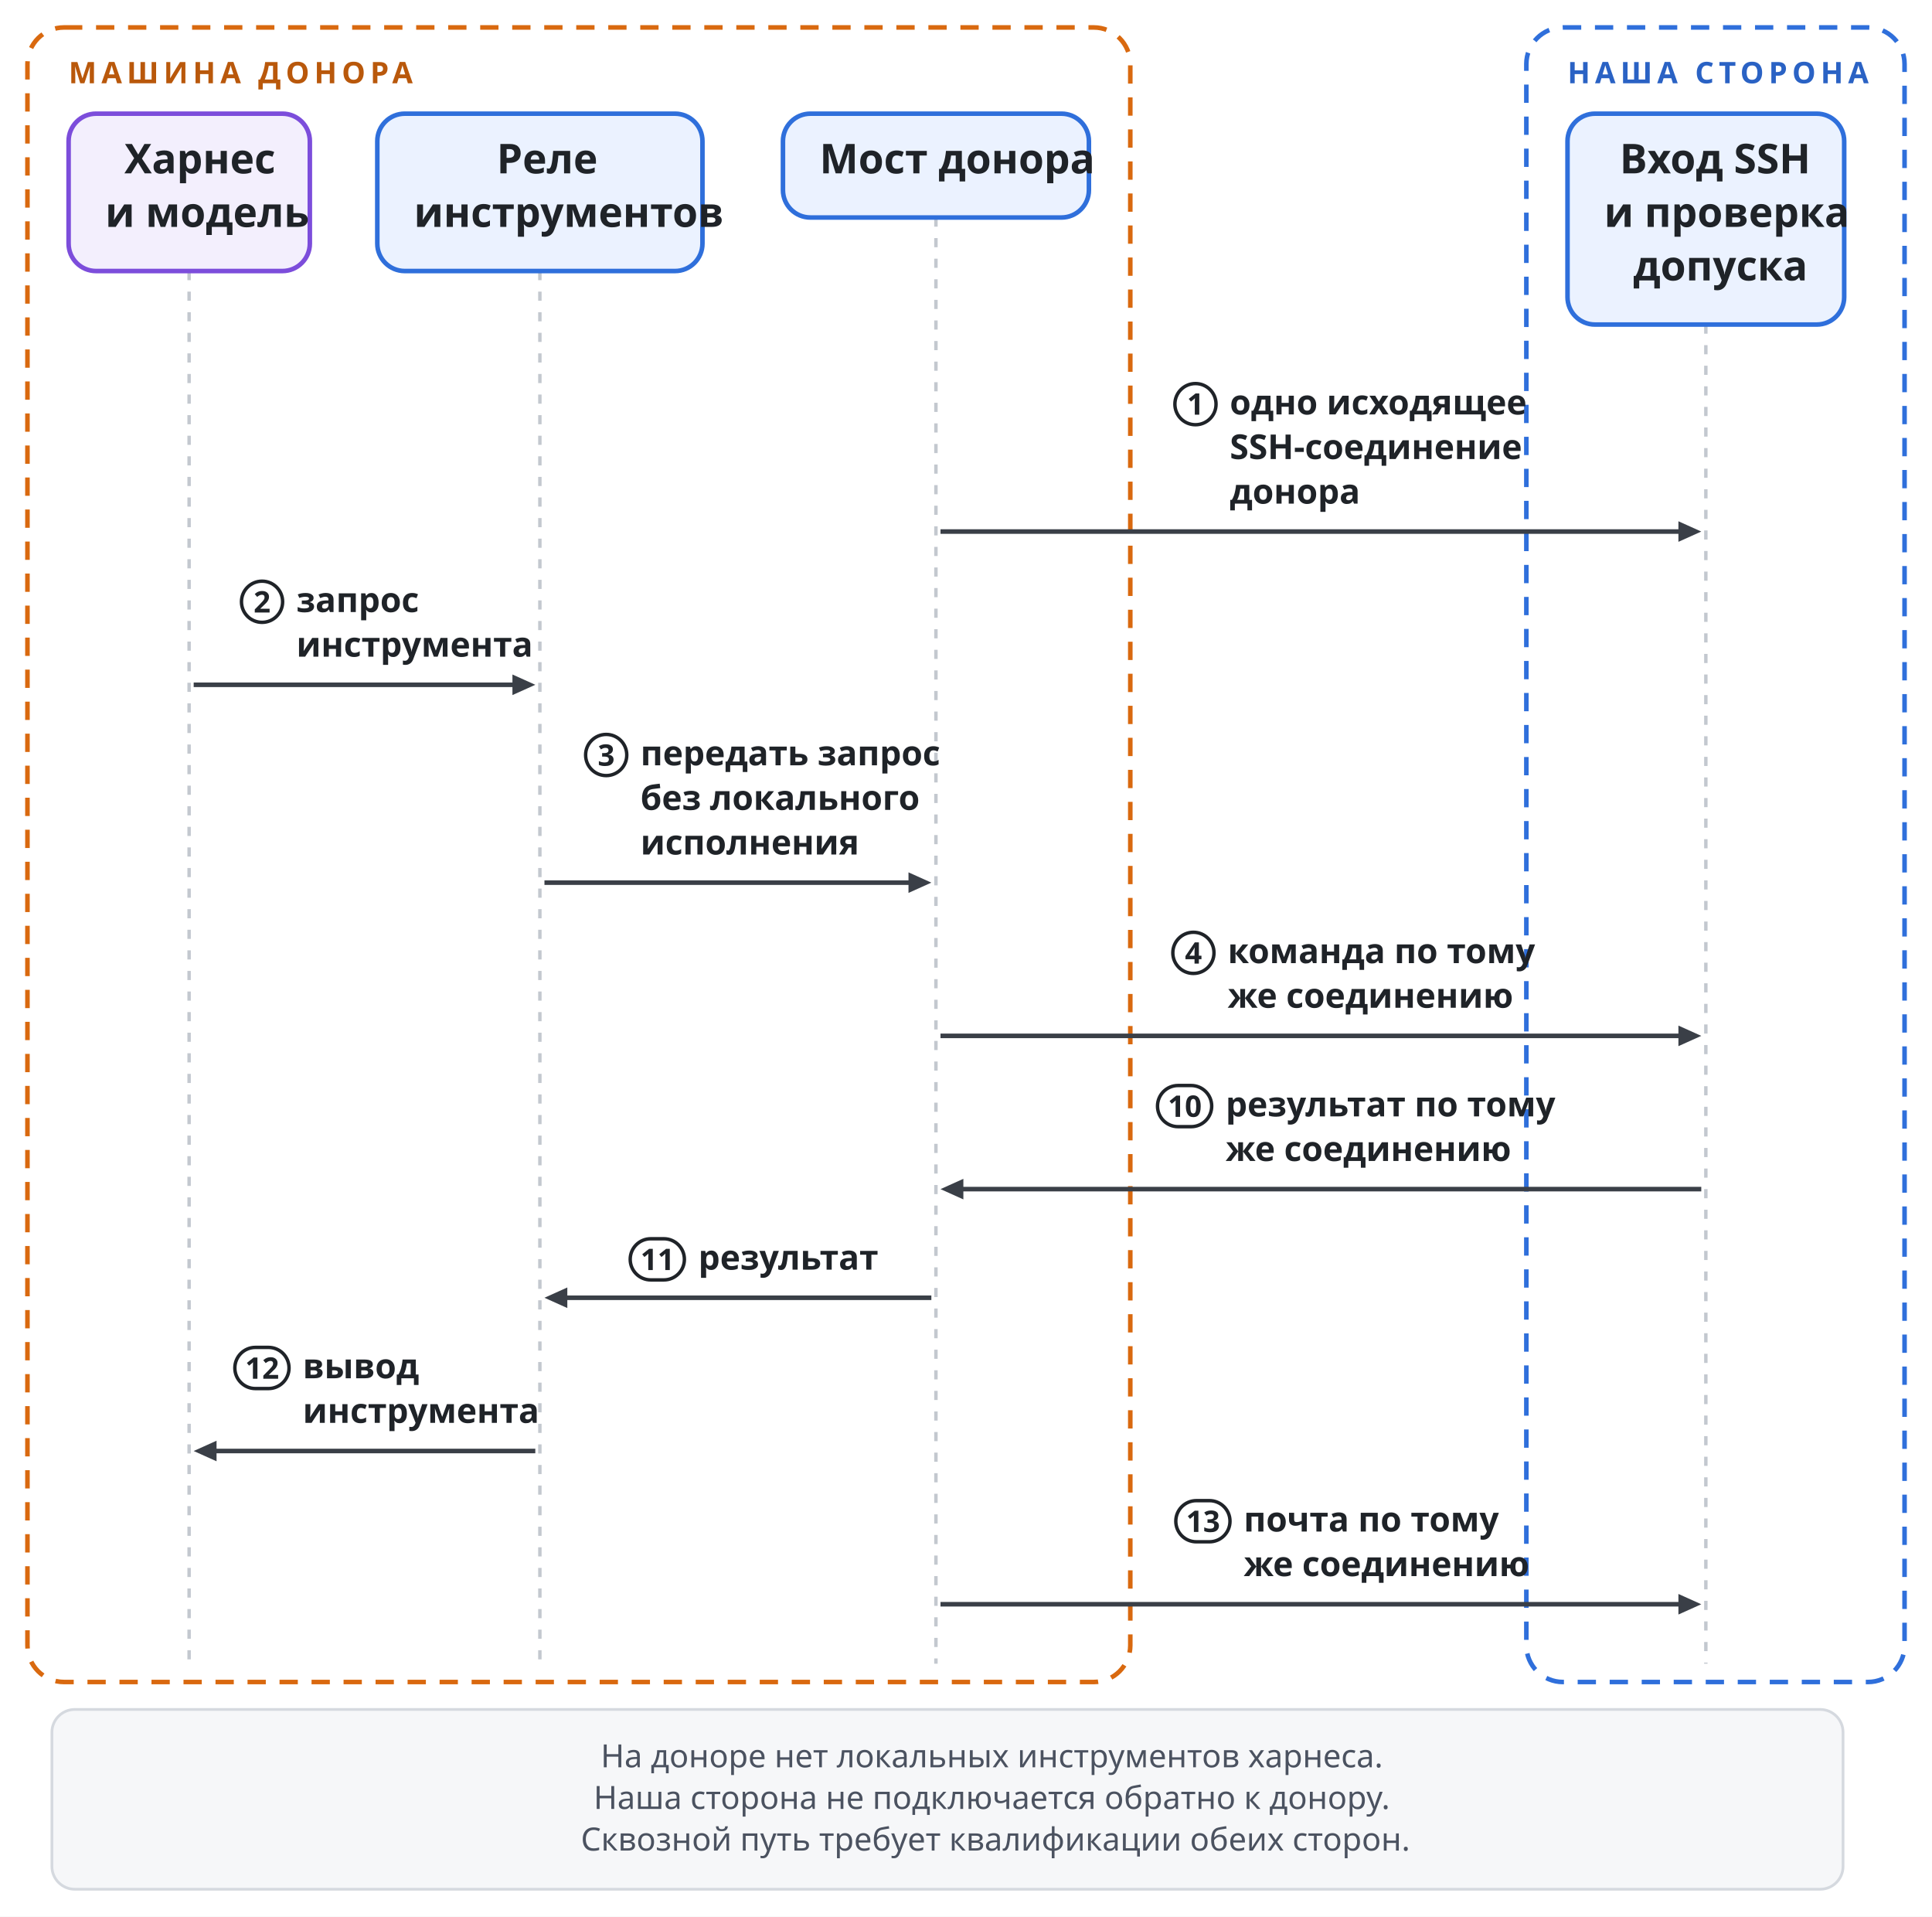
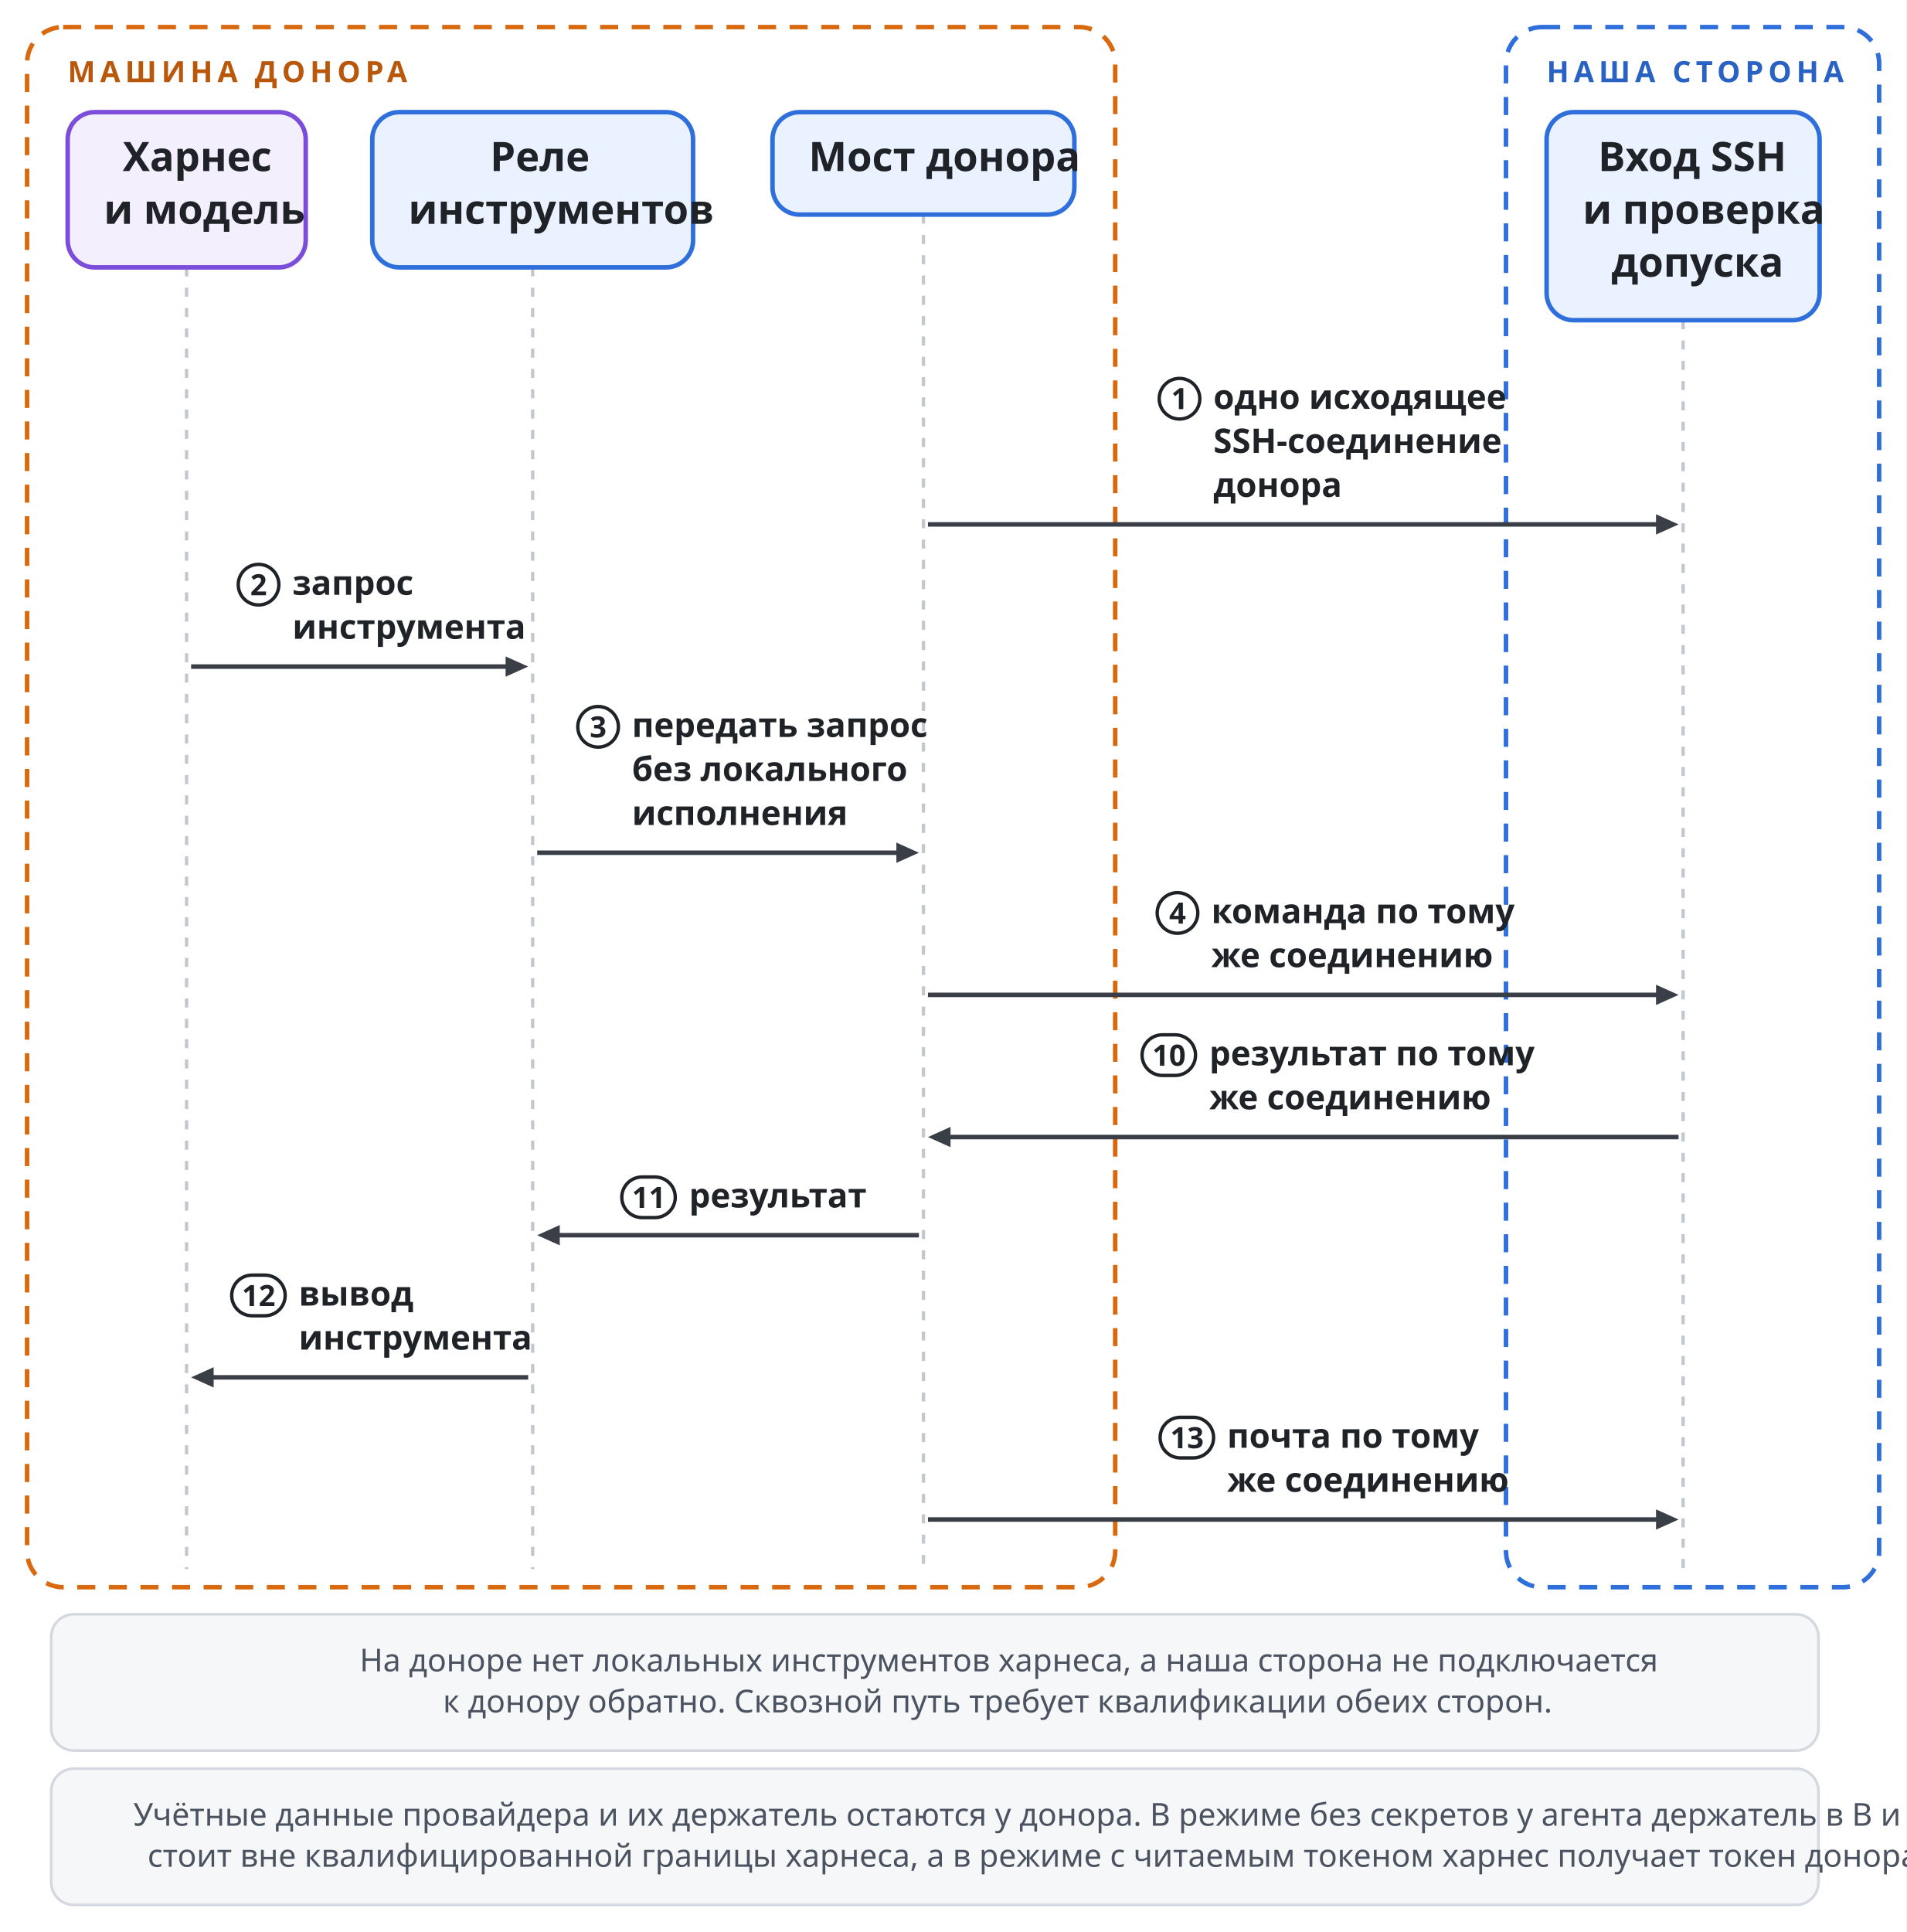
- <svg xmlns="http://www.w3.org/2000/svg" width="844.9" height="838" viewBox="0 0 844.9 838">
-   <rect width="844.9" height="838" fill="#ffffff" />
+ <svg xmlns="http://www.w3.org/2000/svg" width="844.9" height="856.2" viewBox="0 0 844.9 856.2">
+   <rect width="844.9" height="856.2" fill="#ffffff" />
  <g transform="translate(12 12)">
    <g transform="translate(70.7 0)">
-       <rect x="-70.7" y="0" width="482.3" height="723.4" rx="16" fill="none" stroke="#d9690f" stroke-width="2" stroke-dasharray="8 6" class="group" data-id="donor" />
-       <rect x="584.8" y="0" width="165.4" height="723.4" rx="16" fill="none" stroke="#2f6fdb" stroke-width="2" stroke-dasharray="8 6" class="group" data-id="ours" />
+       <rect x="-70.7" y="0" width="482.3" height="691.4" rx="16" fill="none" stroke="#d9690f" stroke-width="2" stroke-dasharray="8 6" class="group" data-id="donor" />
+       <rect x="584.8" y="0" width="165.4" height="691.4" rx="16" fill="none" stroke="#2f6fdb" stroke-width="2" stroke-dasharray="8 6" class="group" data-id="ours" />
      <rect x="-58.7" y="10" width="144.9" height="18.9" fill="#ffffff" class="plate" />
      <text x="-52.7" y="24.4" font-size="13" fill="#b9580b" letter-spacing="2.1">
        <tspan font-family="PT Sans, sans-serif" font-weight="bold">МАШИНА ДОНОРА</tspan>
      </text>
      <rect x="596.8" y="10" width="129.4" height="18.9" fill="#ffffff" class="plate" />
      <text x="602.8" y="24.4" font-size="13" fill="#2a62c4" letter-spacing="2.1">
        <tspan font-family="PT Sans, sans-serif" font-weight="bold">НАША СТОРОНА</tspan>
      </text>
-       <line x1="0" y1="106.5" x2="0" y2="715.4" stroke="#c3c8cf" stroke-width="1.5" stroke-dasharray="4 5" />
-       <line x1="153.4" y1="106.5" x2="153.4" y2="715.4" stroke="#c3c8cf" stroke-width="1.5" stroke-dasharray="4 5" />
-       <line x1="326.6" y1="83.1" x2="326.6" y2="715.4" stroke="#c3c8cf" stroke-width="1.5" stroke-dasharray="4 5" />
-       <line x1="663.3" y1="129.9" x2="663.3" y2="715.4" stroke="#c3c8cf" stroke-width="1.5" stroke-dasharray="4 5" />
+       <line x1="0" y1="106.5" x2="0" y2="683.4" stroke="#c3c8cf" stroke-width="1.5" stroke-dasharray="4 5" />
+       <line x1="153.4" y1="106.5" x2="153.4" y2="683.4" stroke="#c3c8cf" stroke-width="1.5" stroke-dasharray="4 5" />
+       <line x1="326.6" y1="83.1" x2="326.6" y2="683.4" stroke="#c3c8cf" stroke-width="1.5" stroke-dasharray="4 5" />
+       <line x1="663.3" y1="129.9" x2="663.3" y2="683.4" stroke="#c3c8cf" stroke-width="1.5" stroke-dasharray="4 5" />
      <rect x="-52.7" y="37.7" width="105.5" height="68.8" rx="12" fill="#f3effd" stroke="#7c4ddb" stroke-width="2" class="box" data-id="harness" />
      <text x="-28.3" y="63.8" font-size="18" fill="#1f2328">
        <tspan font-family="PT Sans, sans-serif" font-weight="bold">Харнес</tspan>
      </text>
      <text x="-36.7" y="87.2" font-size="18" fill="#1f2328">
        <tspan font-family="PT Sans, sans-serif" font-weight="bold">и модель</tspan>
      </text>
      <rect x="82.3" y="37.7" width="142.2" height="68.8" rx="12" fill="#ebf2ff" stroke="#2f6fdb" stroke-width="2" class="box" data-id="relay" />
      <text x="134.5" y="63.8" font-size="18" fill="#1f2328">
        <tspan font-family="PT Sans, sans-serif" font-weight="bold">Реле</tspan>
      </text>
      <text x="98.3" y="87.2" font-size="18" fill="#1f2328">
        <tspan font-family="PT Sans, sans-serif" font-weight="bold">инструментов</tspan>
      </text>
      <rect x="259.7" y="37.7" width="133.8" height="45.4" rx="12" fill="#ebf2ff" stroke="#2f6fdb" stroke-width="2" class="box" data-id="bridge" />
      <text x="275.7" y="63.8" font-size="18" fill="#1f2328">
        <tspan font-family="PT Sans, sans-serif" font-weight="bold">Мост донора</tspan>
      </text>
      <rect x="602.8" y="37.7" width="121" height="92.2" rx="12" fill="#ebf2ff" stroke="#2f6fdb" stroke-width="2" class="box" data-id="ssh" />
      <text x="625.6" y="63.8" font-size="18" fill="#1f2328">
        <tspan font-family="PT Sans, sans-serif" font-weight="bold">Вход SSH</tspan>
      </text>
      <text x="618.8" y="87.2" font-size="18" fill="#1f2328">
        <tspan font-family="PT Sans, sans-serif" font-weight="bold">и проверка</tspan>
      </text>
      <text x="631.5" y="110.6" font-size="18" fill="#1f2328">
        <tspan font-family="PT Sans, sans-serif" font-weight="bold">допуска</tspan>
      </text>
      <path d="M 328.6 220.4 L 655.3 220.4" fill="none" stroke="#3a3f47" stroke-width="2" class="edge" data-from="bridge" data-to="ssh" data-edge="m0" />
      <polygon points="661.3,220.4 651.3,215.9 651.3,224.9" fill="#3a3f47" />
      <rect x="427.1" y="153.9" width="142.1" height="60.5" fill="#ffffff" class="plate" />
      <g class="label" data-edge="m0">
        <circle cx="440.1" cy="164.7" r="9" fill="#ffffff" stroke="#1f2328" stroke-width="1.5" class="step" />
        <text x="436.4" y="169.3" font-size="13" fill="#1f2328">
          <tspan font-family="PT Sans, sans-serif" font-weight="bold">1</tspan>
        </text>
        <text x="455.1" y="169.2" font-size="15" fill="#1f2328">
          <tspan font-family="PT Sans, sans-serif" font-weight="bold">одно исходящее</tspan>
        </text>
        <text x="455.1" y="188.7" font-size="15" fill="#1f2328">
          <tspan font-family="PT Sans, sans-serif" font-weight="bold">SSH-соединение</tspan>
        </text>
        <text x="455.1" y="208.2" font-size="15" fill="#1f2328">
          <tspan font-family="PT Sans, sans-serif" font-weight="bold">донора</tspan>
        </text>
      </g>
-       <path d="M 2 287.4 L 145.4 287.4" fill="none" stroke="#3a3f47" stroke-width="2" class="edge" data-from="harness" data-to="relay" data-edge="m1" />
-       <polygon points="151.4,287.4 141.4,282.9 141.4,291.9" fill="#3a3f47" />
-       <rect x="18.9" y="240.4" width="115.6" height="41" fill="#ffffff" class="plate" />
+       <path d="M 2 283.4 L 145.4 283.4" fill="none" stroke="#3a3f47" stroke-width="2" class="edge" data-from="harness" data-to="relay" data-edge="m1" />
+       <polygon points="151.4,283.4 141.4,278.9 141.4,287.9" fill="#3a3f47" />
+       <rect x="18.9" y="236.4" width="115.6" height="41" fill="#ffffff" class="plate" />
      <g class="label" data-edge="m1">
-         <circle cx="31.9" cy="251.1" r="9" fill="#ffffff" stroke="#1f2328" stroke-width="1.5" class="step" />
-         <text x="28.2" y="255.8" font-size="13" fill="#1f2328">
+         <circle cx="31.9" cy="247.1" r="9" fill="#ffffff" stroke="#1f2328" stroke-width="1.5" class="step" />
+         <text x="28.2" y="251.8" font-size="13" fill="#1f2328">
          <tspan font-family="PT Sans, sans-serif" font-weight="bold">2</tspan>
        </text>
-         <text x="46.9" y="255.6" font-size="15" fill="#1f2328">
+         <text x="46.9" y="251.6" font-size="15" fill="#1f2328">
          <tspan font-family="PT Sans, sans-serif" font-weight="bold">запрос</tspan>
        </text>
-         <text x="46.9" y="275.1" font-size="15" fill="#1f2328">
+         <text x="46.9" y="271.1" font-size="15" fill="#1f2328">
          <tspan font-family="PT Sans, sans-serif" font-weight="bold">инструмента</tspan>
        </text>
      </g>
-       <path d="M 155.4 373.9 L 318.6 373.9" fill="none" stroke="#3a3f47" stroke-width="2" class="edge" data-from="relay" data-to="bridge" data-edge="m2" />
-       <polygon points="324.6,373.9 314.6,369.4 314.6,378.4" fill="#3a3f47" />
-       <rect x="169.4" y="307.4" width="141.2" height="60.5" fill="#ffffff" class="plate" />
+       <path d="M 155.4 365.9 L 318.6 365.9" fill="none" stroke="#3a3f47" stroke-width="2" class="edge" data-from="relay" data-to="bridge" data-edge="m2" />
+       <polygon points="324.6,365.9 314.6,361.4 314.6,370.4" fill="#3a3f47" />
+       <rect x="169.4" y="299.4" width="141.2" height="60.5" fill="#ffffff" class="plate" />
      <g class="label" data-edge="m2">
-         <circle cx="182.4" cy="318.1" r="9" fill="#ffffff" stroke="#1f2328" stroke-width="1.5" class="step" />
-         <text x="178.7" y="322.8" font-size="13" fill="#1f2328">
+         <circle cx="182.4" cy="310.1" r="9" fill="#ffffff" stroke="#1f2328" stroke-width="1.5" class="step" />
+         <text x="178.7" y="314.8" font-size="13" fill="#1f2328">
          <tspan font-family="PT Sans, sans-serif" font-weight="bold">3</tspan>
        </text>
-         <text x="197.4" y="322.6" font-size="15" fill="#1f2328">
+         <text x="197.4" y="314.6" font-size="15" fill="#1f2328">
          <tspan font-family="PT Sans, sans-serif" font-weight="bold">передать запрос</tspan>
        </text>
-         <text x="197.4" y="342.1" font-size="15" fill="#1f2328">
+         <text x="197.4" y="334.1" font-size="15" fill="#1f2328">
          <tspan font-family="PT Sans, sans-serif" font-weight="bold">без локального</tspan>
        </text>
-         <text x="197.4" y="361.6" font-size="15" fill="#1f2328">
+         <text x="197.4" y="353.6" font-size="15" fill="#1f2328">
          <tspan font-family="PT Sans, sans-serif" font-weight="bold">исполнения</tspan>
        </text>
      </g>
-       <path d="M 328.6 440.9 L 655.3 440.9" fill="none" stroke="#3a3f47" stroke-width="2" class="edge" data-from="bridge" data-to="ssh" data-edge="m3" />
-       <polygon points="661.3,440.9 651.3,436.4 651.3,445.4" fill="#3a3f47" />
-       <rect x="426.2" y="393.9" width="143.9" height="41" fill="#ffffff" class="plate" />
+       <path d="M 328.6 428.9 L 655.3 428.9" fill="none" stroke="#3a3f47" stroke-width="2" class="edge" data-from="bridge" data-to="ssh" data-edge="m3" />
+       <polygon points="661.3,428.9 651.3,424.4 651.3,433.4" fill="#3a3f47" />
+       <rect x="426.2" y="381.9" width="143.9" height="41" fill="#ffffff" class="plate" />
      <g class="label" data-edge="m3">
-         <circle cx="439.2" cy="404.6" r="9" fill="#ffffff" stroke="#1f2328" stroke-width="1.5" class="step" />
-         <text x="435.5" y="409.3" font-size="13" fill="#1f2328">
+         <circle cx="439.2" cy="392.6" r="9" fill="#ffffff" stroke="#1f2328" stroke-width="1.5" class="step" />
+         <text x="435.5" y="397.3" font-size="13" fill="#1f2328">
          <tspan font-family="PT Sans, sans-serif" font-weight="bold">4</tspan>
        </text>
-         <text x="454.2" y="409.1" font-size="15" fill="#1f2328">
+         <text x="454.2" y="397.1" font-size="15" fill="#1f2328">
          <tspan font-family="PT Sans, sans-serif" font-weight="bold">команда по тому</tspan>
        </text>
-         <text x="454.2" y="428.6" font-size="15" fill="#1f2328">
+         <text x="454.2" y="416.6" font-size="15" fill="#1f2328">
          <tspan font-family="PT Sans, sans-serif" font-weight="bold">же соединению</tspan>
        </text>
      </g>
-       <path d="M 661.3 507.9 L 334.6 507.9" fill="none" stroke="#3a3f47" stroke-width="2" class="edge" data-from="ssh" data-to="bridge" data-edge="m4" />
-       <polygon points="328.6,507.9 338.6,512.4 338.6,503.4" fill="#3a3f47" />
-       <rect x="419.5" y="460.9" width="157.3" height="41" fill="#ffffff" class="plate" />
+       <path d="M 661.3 491.9 L 334.6 491.9" fill="none" stroke="#3a3f47" stroke-width="2" class="edge" data-from="ssh" data-to="bridge" data-edge="m4" />
+       <polygon points="328.6,491.9 338.6,496.4 338.6,487.4" fill="#3a3f47" />
+       <rect x="419.5" y="444.9" width="157.3" height="41" fill="#ffffff" class="plate" />
      <g class="label" data-edge="m4">
-         <rect x="423.5" y="462.6" width="23.7" height="18" rx="9" fill="#ffffff" stroke="#1f2328" stroke-width="1.5" class="step" />
-         <text x="428" y="476.3" font-size="13" fill="#1f2328">
+         <rect x="423.5" y="446.6" width="23.7" height="18" rx="9" fill="#ffffff" stroke="#1f2328" stroke-width="1.5" class="step" />
+         <text x="428" y="460.3" font-size="13" fill="#1f2328">
          <tspan font-family="PT Sans, sans-serif" font-weight="bold">10</tspan>
        </text>
-         <text x="453.3" y="476.1" font-size="15" fill="#1f2328">
+         <text x="453.3" y="460.1" font-size="15" fill="#1f2328">
          <tspan font-family="PT Sans, sans-serif" font-weight="bold">результат по тому</tspan>
        </text>
-         <text x="453.3" y="495.6" font-size="15" fill="#1f2328">
+         <text x="453.3" y="479.6" font-size="15" fill="#1f2328">
          <tspan font-family="PT Sans, sans-serif" font-weight="bold">же соединению</tspan>
        </text>
      </g>
-       <path d="M 324.6 555.4 L 161.4 555.4" fill="none" stroke="#3a3f47" stroke-width="2" class="edge" data-from="bridge" data-to="relay" data-edge="m5" />
-       <polygon points="155.4,555.4 165.4,559.9 165.4,550.9" fill="#3a3f47" />
-       <rect x="188.9" y="527.9" width="102.2" height="21.5" fill="#ffffff" class="plate" />
+       <path d="M 324.6 535.4 L 161.4 535.4" fill="none" stroke="#3a3f47" stroke-width="2" class="edge" data-from="bridge" data-to="relay" data-edge="m5" />
+       <polygon points="155.4,535.4 165.4,539.9 165.4,530.9" fill="#3a3f47" />
+       <rect x="188.9" y="507.9" width="102.2" height="21.5" fill="#ffffff" class="plate" />
      <g class="label" data-edge="m5">
-         <rect x="192.9" y="529.6" width="23.7" height="18" rx="9" fill="#ffffff" stroke="#1f2328" stroke-width="1.5" class="step" />
-         <text x="197.4" y="543.3" font-size="13" fill="#1f2328">
+         <rect x="192.9" y="509.6" width="23.7" height="18" rx="9" fill="#ffffff" stroke="#1f2328" stroke-width="1.5" class="step" />
+         <text x="197.4" y="523.3" font-size="13" fill="#1f2328">
          <tspan font-family="PT Sans, sans-serif" font-weight="bold">11</tspan>
        </text>
-         <text x="222.7" y="543.1" font-size="15" fill="#1f2328">
+         <text x="222.7" y="523.1" font-size="15" fill="#1f2328">
          <tspan font-family="PT Sans, sans-serif" font-weight="bold">результат</tspan>
        </text>
      </g>
-       <path d="M 151.4 622.4 L 8 622.4" fill="none" stroke="#3a3f47" stroke-width="2" class="edge" data-from="relay" data-to="harness" data-edge="m6" />
-       <polygon points="2,622.4 12,626.9 12,617.9" fill="#3a3f47" />
-       <rect x="16" y="575.4" width="121.4" height="41" fill="#ffffff" class="plate" />
+       <path d="M 151.4 598.4 L 8 598.4" fill="none" stroke="#3a3f47" stroke-width="2" class="edge" data-from="relay" data-to="harness" data-edge="m6" />
+       <polygon points="2,598.4 12,602.9 12,593.9" fill="#3a3f47" />
+       <rect x="16" y="551.4" width="121.4" height="41" fill="#ffffff" class="plate" />
      <g class="label" data-edge="m6">
-         <rect x="20" y="577.1" width="23.7" height="18" rx="9" fill="#ffffff" stroke="#1f2328" stroke-width="1.5" class="step" />
-         <text x="24.5" y="590.8" font-size="13" fill="#1f2328">
+         <rect x="20" y="553.1" width="23.7" height="18" rx="9" fill="#ffffff" stroke="#1f2328" stroke-width="1.5" class="step" />
+         <text x="24.5" y="566.8" font-size="13" fill="#1f2328">
          <tspan font-family="PT Sans, sans-serif" font-weight="bold">12</tspan>
        </text>
-         <text x="49.7" y="590.6" font-size="15" fill="#1f2328">
+         <text x="49.7" y="566.6" font-size="15" fill="#1f2328">
          <tspan font-family="PT Sans, sans-serif" font-weight="bold">вывод</tspan>
        </text>
-         <text x="49.7" y="610.1" font-size="15" fill="#1f2328">
+         <text x="49.7" y="586.1" font-size="15" fill="#1f2328">
          <tspan font-family="PT Sans, sans-serif" font-weight="bold">инструмента</tspan>
        </text>
      </g>
-       <path d="M 328.6 689.4 L 655.3 689.4" fill="none" stroke="#3a3f47" stroke-width="2" class="edge" data-from="bridge" data-to="ssh" data-edge="m7" />
-       <polygon points="661.3,689.4 651.3,684.9 651.3,693.9" fill="#3a3f47" />
-       <rect x="427.5" y="642.4" width="141.3" height="41" fill="#ffffff" class="plate" />
+       <path d="M 328.6 661.4 L 655.3 661.4" fill="none" stroke="#3a3f47" stroke-width="2" class="edge" data-from="bridge" data-to="ssh" data-edge="m7" />
+       <polygon points="661.3,661.4 651.3,656.9 651.3,665.9" fill="#3a3f47" />
+       <rect x="427.5" y="614.4" width="141.3" height="41" fill="#ffffff" class="plate" />
      <g class="label" data-edge="m7">
-         <rect x="431.5" y="644.1" width="23.7" height="18" rx="9" fill="#ffffff" stroke="#1f2328" stroke-width="1.5" class="step" />
-         <text x="436" y="657.8" font-size="13" fill="#1f2328">
+         <rect x="431.5" y="616.1" width="23.7" height="18" rx="9" fill="#ffffff" stroke="#1f2328" stroke-width="1.5" class="step" />
+         <text x="436" y="629.8" font-size="13" fill="#1f2328">
          <tspan font-family="PT Sans, sans-serif" font-weight="bold">13</tspan>
        </text>
-         <text x="461.2" y="657.6" font-size="15" fill="#1f2328">
+         <text x="461.2" y="629.6" font-size="15" fill="#1f2328">
          <tspan font-family="PT Sans, sans-serif" font-weight="bold">почта по тому</tspan>
        </text>
-         <text x="461.2" y="677.1" font-size="15" fill="#1f2328">
+         <text x="461.2" y="649.1" font-size="15" fill="#1f2328">
          <tspan font-family="PT Sans, sans-serif" font-weight="bold">же соединению</tspan>
        </text>
      </g>
-       <rect x="-60" y="735.4" width="783.3" height="78.6" rx="10" fill="#f6f7f9" stroke="#d5d9df" stroke-width="1.2" class="note" />
-       <text x="180" y="760.7" font-size="14" fill="#4b5260">
-         <tspan font-family="PT Sans, sans-serif">На доноре нет локальных инструментов харнеса.</tspan>
+       <rect x="-60" y="703.4" width="783.3" height="60.4" rx="10" fill="#f6f7f9" stroke="#d5d9df" stroke-width="1.2" class="note" />
+       <text x="76.7" y="728.7" font-size="14" fill="#4b5260">
+         <tspan font-family="PT Sans, sans-serif">На доноре нет локальных инструментов харнеса, а наша сторона не подключается</tspan>
      </text>
-       <text x="176.9" y="778.9" font-size="14" fill="#4b5260">
-         <tspan font-family="PT Sans, sans-serif">Наша сторона не подключается обратно к донору.</tspan>
+       <text x="113.6" y="746.9" font-size="14" fill="#4b5260">
+         <tspan font-family="PT Sans, sans-serif">к донору обратно. Сквозной путь требует квалификации обеих сторон.</tspan>
      </text>
-       <text x="171.3" y="797.1" font-size="14" fill="#4b5260">
-         <tspan font-family="PT Sans, sans-serif">Сквозной путь требует квалификации обеих сторон.</tspan>
+       <rect x="-60" y="771.8" width="783.3" height="60.4" rx="10" fill="#f6f7f9" stroke="#d5d9df" stroke-width="1.2" class="note" />
+       <text x="-23.6" y="797.1" font-size="14" fill="#4b5260">
+         <tspan font-family="PT Sans, sans-serif">Учётные данные провайдера и их держатель остаются у донора. В режиме без секретов у агента держатель в B и C</tspan>
+       </text>
+       <text x="-17.3" y="815.3" font-size="14" fill="#4b5260">
+         <tspan font-family="PT Sans, sans-serif">стоит вне квалифицированной границы харнеса, а в режиме с читаемым токеном харнес получает токен донора.</tspan>
      </text>
    </g>
  </g>
</svg>
